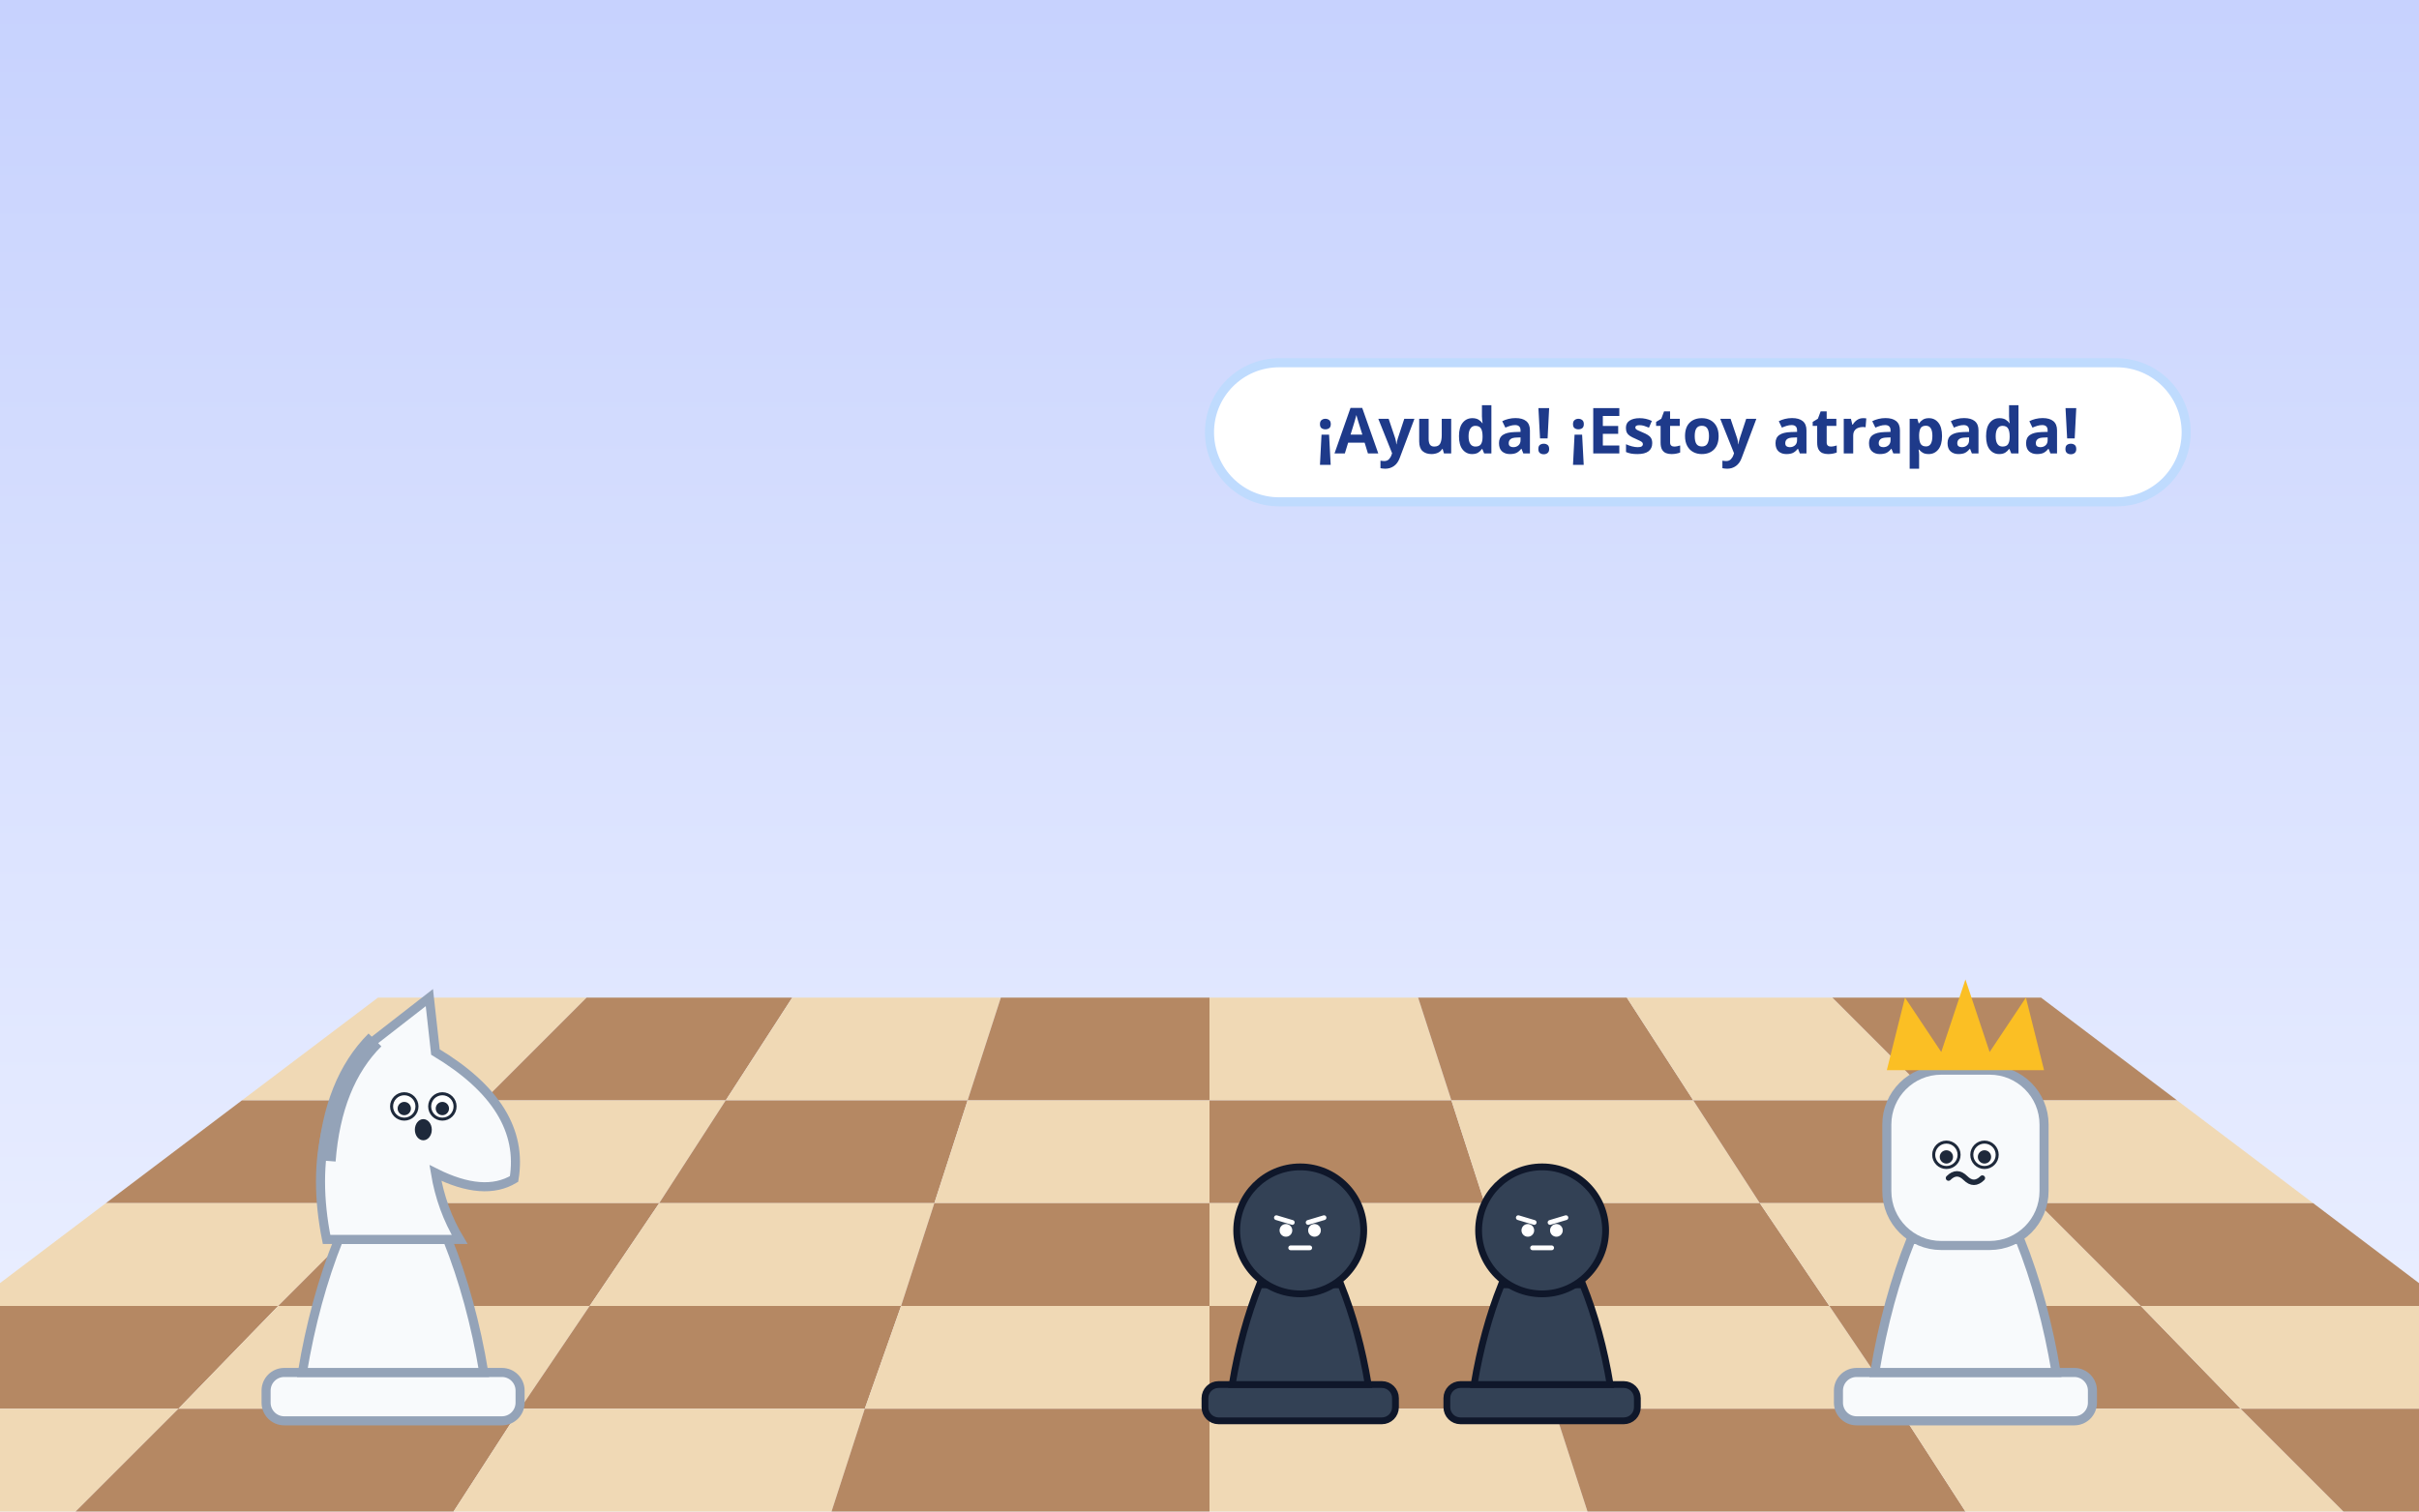
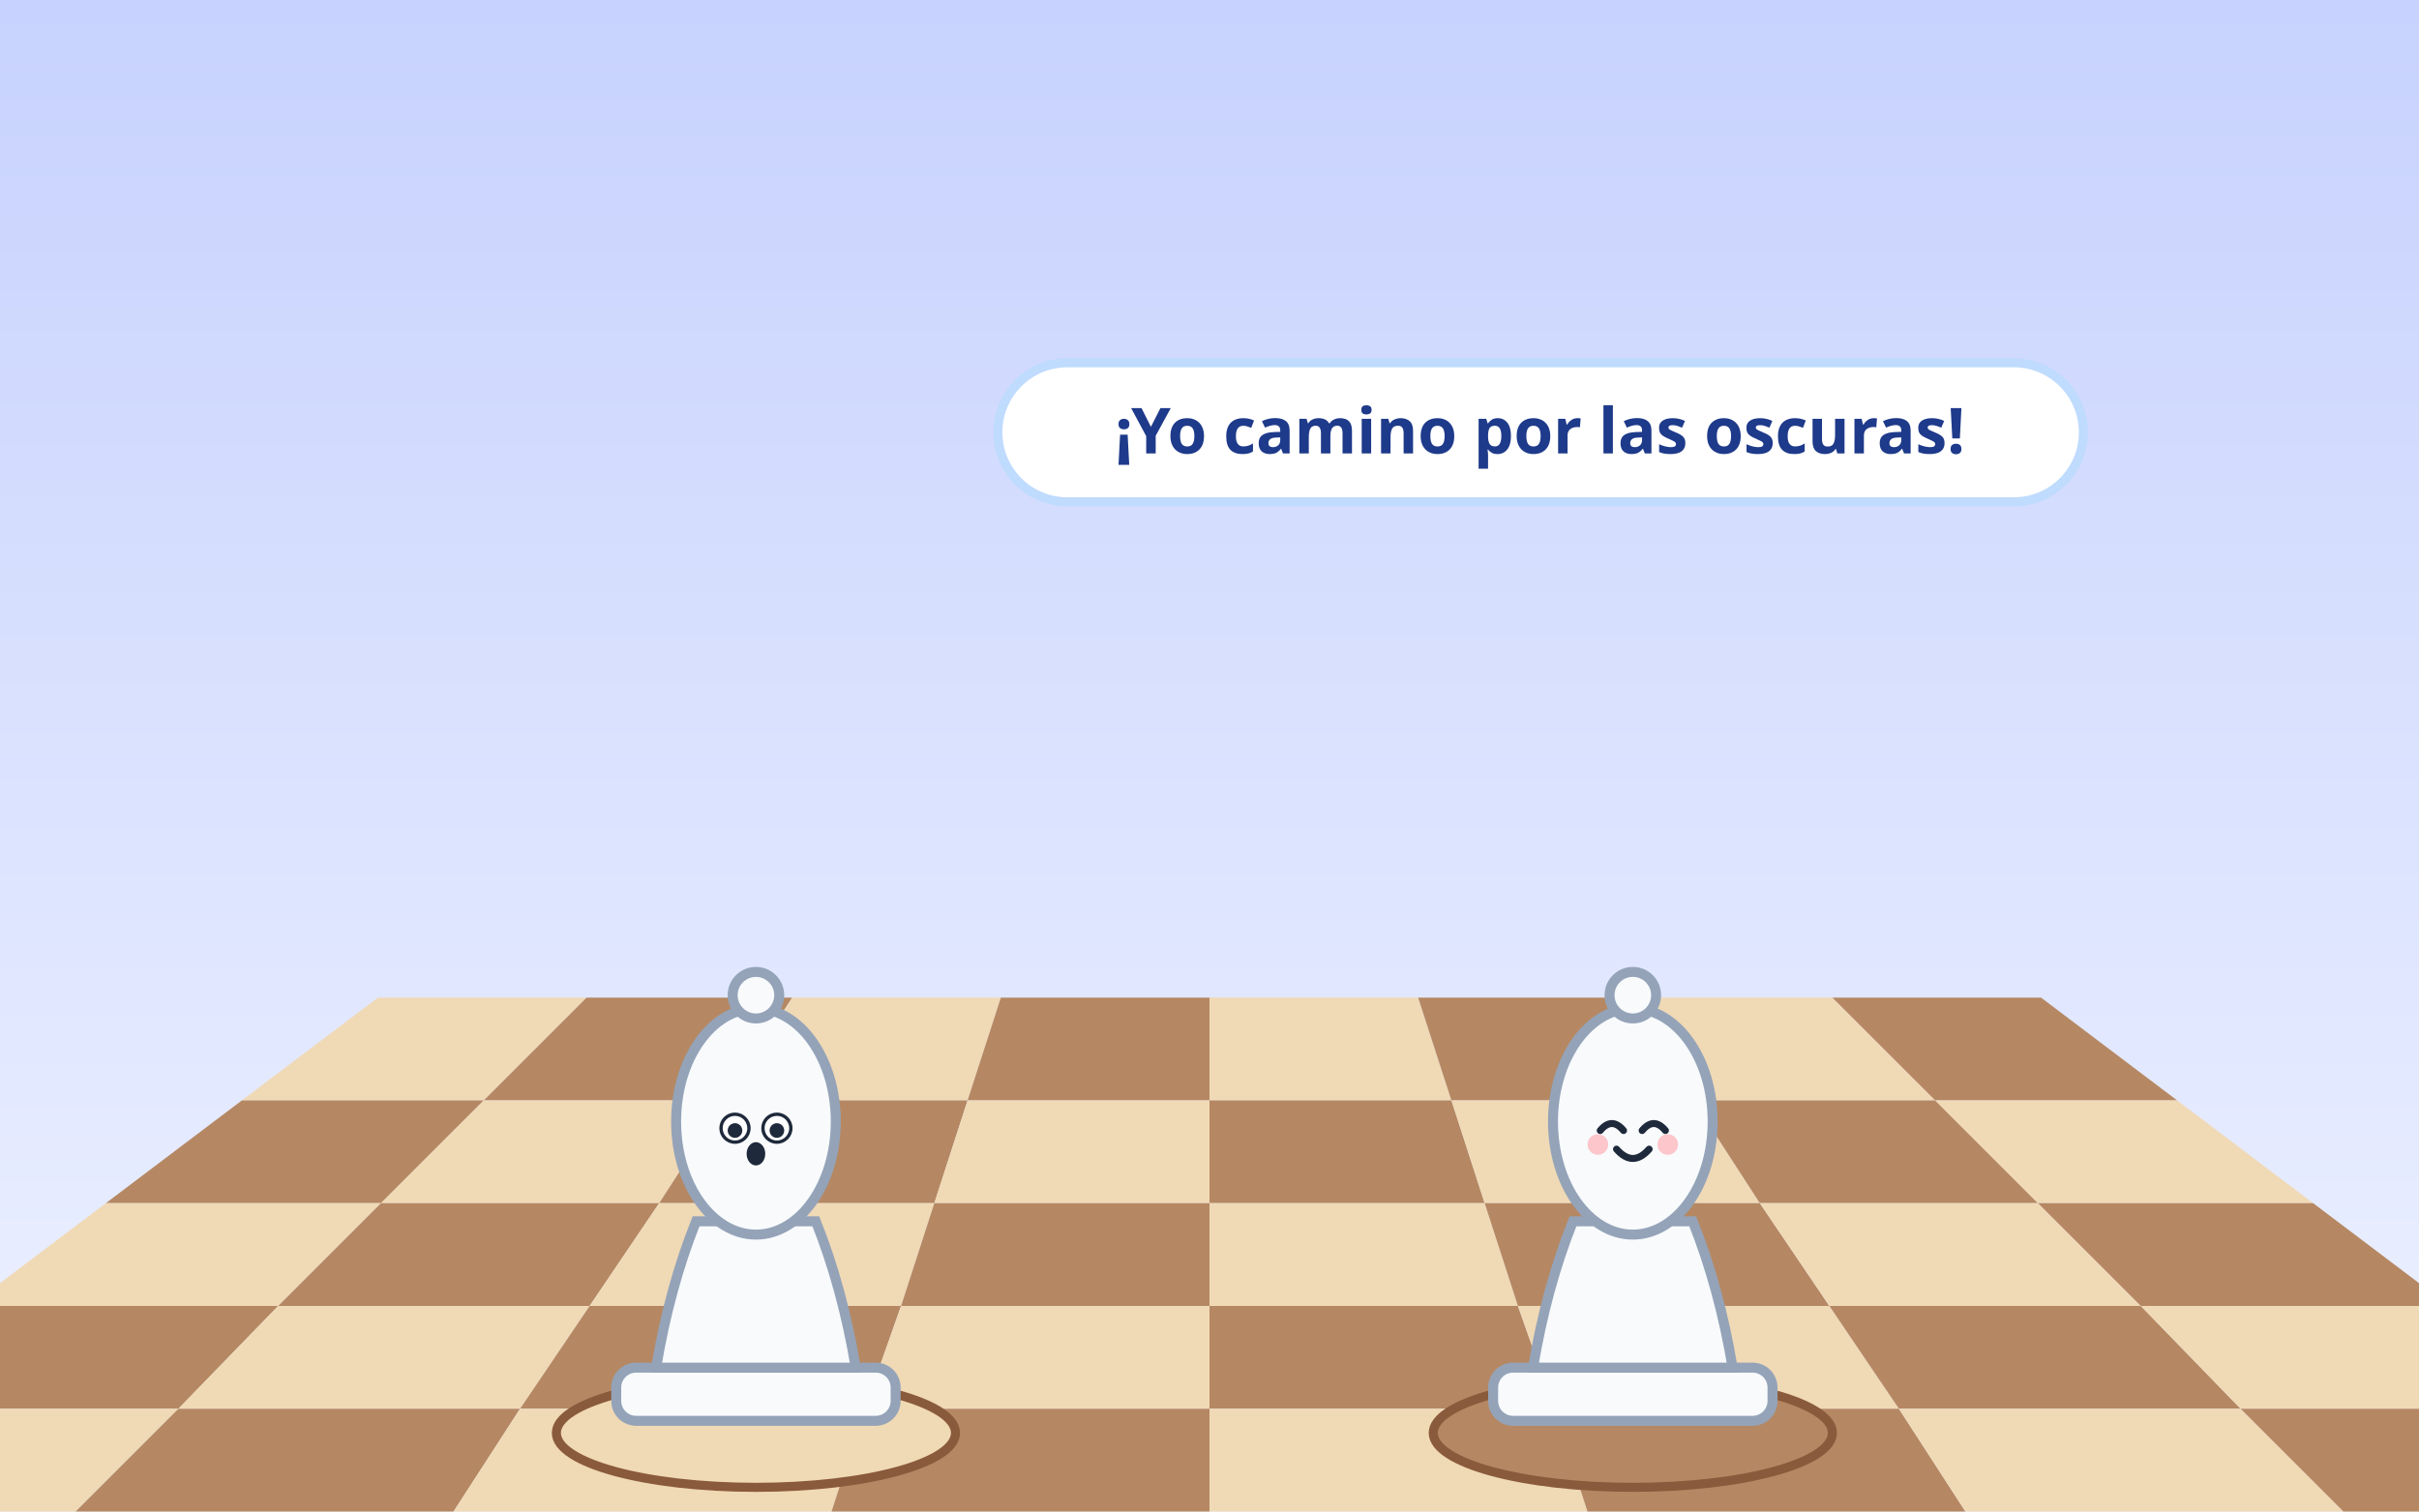
<svg xmlns="http://www.w3.org/2000/svg" viewBox="0 0 800 500" width="800" height="500" role="img">
  <defs>
    <linearGradient id="sky" x1="0" y1="0" x2="0" y2="1">
      <stop offset="0" stop-color="#c7d2fe" />
      <stop offset="1" stop-color="#eef2ff" />
    </linearGradient>
    <radialGradient id="glow" cx=".5" cy=".5" r=".5">
      <stop offset="0" stop-color="#fff59d" stop-opacity=".95" />
      <stop offset="1" stop-color="#fff59d" stop-opacity="0" />
    </radialGradient>
    <radialGradient id="water" cx=".5" cy=".4" r=".7">
      <stop offset="0" stop-color="#b9f3ff" />
      <stop offset="1" stop-color="#3fb6e8" />
    </radialGradient>
    <linearGradient id="riv" x1="0" y1="0" x2="0" y2="1">
      <stop offset="0" stop-color="#7fd3ff" />
      <stop offset="1" stop-color="#2f9be0" />
    </linearGradient>
    <radialGradient id="glass" cx=".4" cy=".35" r=".7">
      <stop offset="0" stop-color="#ffffff" stop-opacity=".9" />
      <stop offset="1" stop-color="#bfe9ff" stop-opacity=".35" />
    </radialGradient>
  </defs>
  <rect width="800" height="500" fill="url(#sky)" />
  <polygon points="125,330 194,330 160,364 80,364" fill="#f0d9b5" />
  <polygon points="194,330 262,330 240,364 160,364" fill="#b58863" />
  <polygon points="262,330 331,330 320,364 240,364" fill="#f0d9b5" />
  <polygon points="331,330 400,330 400,364 320,364" fill="#b58863" />
  <polygon points="400,330 469,330 480,364 400,364" fill="#f0d9b5" />
  <polygon points="469,330 538,330 560,364 480,364" fill="#b58863" />
  <polygon points="538,330 606,330 640,364 560,364" fill="#f0d9b5" />
  <polygon points="606,330 675,330 720,364 640,364" fill="#b58863" />
  <polygon points="80,364 160,364 126,398 35,398" fill="#b58863" />
  <polygon points="160,364 240,364 218,398 126,398" fill="#f0d9b5" />
  <polygon points="240,364 320,364 309,398 218,398" fill="#b58863" />
  <polygon points="320,364 400,364 400,398 309,398" fill="#f0d9b5" />
  <polygon points="400,364 480,364 491,398 400,398" fill="#b58863" />
  <polygon points="480,364 560,364 582,398 491,398" fill="#f0d9b5" />
  <polygon points="560,364 640,364 674,398 582,398" fill="#b58863" />
  <polygon points="640,364 720,364 765,398 674,398" fill="#f0d9b5" />
  <polygon points="35,398 126,398 92,432 -10,432" fill="#f0d9b5" />
  <polygon points="126,398 218,398 195,432 92,432" fill="#b58863" />
  <polygon points="218,398 309,398 298,432 195,432" fill="#f0d9b5" />
  <polygon points="309,398 400,398 400,432 298,432" fill="#b58863" />
  <polygon points="400,398 491,398 502,432 400,432" fill="#f0d9b5" />
  <polygon points="491,398 582,398 605,432 502,432" fill="#b58863" />
  <polygon points="582,398 674,398 708,432 605,432" fill="#f0d9b5" />
  <polygon points="674,398 765,398 810,432 708,432" fill="#b58863" />
  <polygon points="-10,432 92,432 59,466 -55,466" fill="#b58863" />
  <polygon points="92,432 195,432 172,466 59,466" fill="#f0d9b5" />
  <polygon points="195,432 298,432 286,466 172,466" fill="#b58863" />
  <polygon points="298,432 400,432 400,466 286,466" fill="#f0d9b5" />
  <polygon points="400,432 502,432 514,466 400,466" fill="#b58863" />
  <polygon points="502,432 605,432 628,466 514,466" fill="#f0d9b5" />
  <polygon points="605,432 708,432 741,466 628,466" fill="#b58863" />
  <polygon points="708,432 810,432 855,466 741,466" fill="#f0d9b5" />
  <polygon points="-55,466 59,466 25,500 -100,500" fill="#f0d9b5" />
  <polygon points="59,466 172,466 150,500 25,500" fill="#b58863" />
  <polygon points="172,466 286,466 275,500 150,500" fill="#f0d9b5" />
  <polygon points="286,466 400,466 400,500 275,500" fill="#b58863" />
  <polygon points="400,466 514,466 525,500 400,500" fill="#f0d9b5" />
  <polygon points="514,466 628,466 650,500 525,500" fill="#b58863" />
  <polygon points="628,466 741,466 775,500 650,500" fill="#f0d9b5" />
  <polygon points="741,466 855,466 900,500 775,500" fill="#b58863" />
-   <g transform="translate(650.0 470.0) scale(1.0 1.0)">
+   <ellipse cx="250" cy="474" rx="66" ry="18" fill="#f0d9b5" stroke="#8a5a3c" stroke-width="3" />
+   <g transform="translate(250.0 470.0) scale(1.1 1.1)">
    <rect x="-42" y="-16" width="84" height="16" rx="6" fill="#f8fafc" stroke="#94a3b8" stroke-width="3" />
    <path d="M-30 -16 Q-26 -40 -18 -60 L18 -60 Q26 -40 30 -16 Z" fill="#f8fafc" stroke="#94a3b8" stroke-width="3" />
-     <rect x="-26" y="-116" width="52" height="58" rx="18" fill="#f8fafc" stroke="#94a3b8" stroke-width="3" />
-     <path d="M-26 -116 L-20 -140 L-8 -122 L0 -146 L8 -122 L20 -140 L26 -116 Z" fill="#fbbf24" />
+     <ellipse cx="0" cy="-90" rx="24" ry="34" fill="#f8fafc" stroke="#94a3b8" stroke-width="3" />
+     <circle cx="0" cy="-128" r="7" fill="#f8fafc" stroke="#94a3b8" stroke-width="3" />
    <circle cx="-6.3" cy="-88.0" r="4.2" fill="#fff" stroke="#1e293b" stroke-width="1.0" />
    <circle cx="-6.3" cy="-87.3" r="2.2" fill="#1e293b" />
    <circle cx="6.3" cy="-88.0" r="4.2" fill="#fff" stroke="#1e293b" stroke-width="1.0" />
    <circle cx="6.3" cy="-87.3" r="2.2" fill="#1e293b" />
-     <path d="M-5.6 -80.3 q2.8 -2.8 5.6 0 q2.8 2.8 5.6 0" stroke="#1e293b" stroke-width="1.8" fill="none" stroke-linecap="round" />
+     <ellipse cx="0.0" cy="-80.3" rx="2.8" ry="3.5" fill="#1e293b" />
  </g>
-   <g transform="translate(430.0 470.0) scale(0.75 0.75)">
-     <rect x="-42" y="-16" width="84" height="16" rx="6" fill="#334155" stroke="#0f172a" stroke-width="3" />
-     <path d="M-30 -16 Q-26 -40 -18 -60 L18 -60 Q26 -40 30 -16 Z" fill="#334155" stroke="#0f172a" stroke-width="3" />
-     <circle cx="0" cy="-84" r="28" fill="#334155" stroke="#0f172a" stroke-width="3" />
-     <circle cx="-6.3" cy="-84.0" r="2.8" fill="#ffffff" />
-     <circle cx="-5.3" cy="-85.0" r="0.9" fill="#fff" />
-     <circle cx="6.3" cy="-84.0" r="2.8" fill="#ffffff" />
-     <circle cx="7.3" cy="-85.0" r="0.9" fill="#fff" />
-     <path d="M-10.5 -89.6 l7.0 2.1 M10.5 -89.6 l-7.0 2.1" stroke="#ffffff" stroke-width="2.1" stroke-linecap="round" />
-     <path d="M-4.2 -76.3 h8.4" stroke="#ffffff" stroke-width="2.1" stroke-linecap="round" />
-   </g>
-   <g transform="translate(510.0 470.0) scale(0.75 0.75)">
-     <rect x="-42" y="-16" width="84" height="16" rx="6" fill="#334155" stroke="#0f172a" stroke-width="3" />
-     <path d="M-30 -16 Q-26 -40 -18 -60 L18 -60 Q26 -40 30 -16 Z" fill="#334155" stroke="#0f172a" stroke-width="3" />
-     <circle cx="0" cy="-84" r="28" fill="#334155" stroke="#0f172a" stroke-width="3" />
-     <circle cx="-6.3" cy="-84.0" r="2.8" fill="#ffffff" />
-     <circle cx="-5.3" cy="-85.0" r="0.9" fill="#fff" />
-     <circle cx="6.3" cy="-84.0" r="2.8" fill="#ffffff" />
-     <circle cx="7.3" cy="-85.0" r="0.9" fill="#fff" />
-     <path d="M-10.5 -89.6 l7.0 2.1 M10.5 -89.6 l-7.0 2.1" stroke="#ffffff" stroke-width="2.1" stroke-linecap="round" />
-     <path d="M-4.2 -76.3 h8.4" stroke="#ffffff" stroke-width="2.1" stroke-linecap="round" />
-   </g>
-   <g transform="translate(130.0 470.0) scale(1.0 1.0)">
+   <ellipse cx="540" cy="474" rx="66" ry="18" fill="#b58863" stroke="#8a5a3c" stroke-width="3" />
+   <g transform="translate(540.0 470.0) scale(-1.1 1.1)">
    <rect x="-42" y="-16" width="84" height="16" rx="6" fill="#f8fafc" stroke="#94a3b8" stroke-width="3" />
    <path d="M-30 -16 Q-26 -40 -18 -60 L18 -60 Q26 -40 30 -16 Z" fill="#f8fafc" stroke="#94a3b8" stroke-width="3" />
-     <path d="M-22 -60 Q-30 -100 -6 -126 L12 -140 L14 -122 Q44 -104 40 -80 Q30 -74 14 -82 Q16 -70 22 -60 Z" fill="#f8fafc" stroke="#94a3b8" stroke-width="3" />
-     <path d="M-6 -126 Q-20 -112 -22 -86" stroke="#94a3b8" stroke-width="6" fill="none" />
-     <circle cx="3.7" cy="-104.0" r="4.2" fill="#fff" stroke="#1e293b" stroke-width="1.0" />
-     <circle cx="3.7" cy="-103.3" r="2.2" fill="#1e293b" />
-     <circle cx="16.3" cy="-104.0" r="4.2" fill="#fff" stroke="#1e293b" stroke-width="1.0" />
-     <circle cx="16.3" cy="-103.3" r="2.2" fill="#1e293b" />
-     <ellipse cx="10.0" cy="-96.3" rx="2.8" ry="3.5" fill="#1e293b" />
+     <ellipse cx="0" cy="-90" rx="24" ry="34" fill="#f8fafc" stroke="#94a3b8" stroke-width="3" />
+     <circle cx="0" cy="-128" r="7" fill="#f8fafc" stroke="#94a3b8" stroke-width="3" />
+     <path d="M-9.8 -87.3 q3.5 -4.2 7.0 0" stroke="#1e293b" stroke-width="2.1" fill="none" stroke-linecap="round" />
+     <path d="M2.8 -87.3 q3.5 -4.2 7.0 0" stroke="#1e293b" stroke-width="2.1" fill="none" stroke-linecap="round" />
+     <path d="M-4.9 -81.7 q4.9 5.6 9.8 0" stroke="#1e293b" stroke-width="2.1" fill="none" stroke-linecap="round" />
+     <circle cx="-10.5" cy="-83.1" r="3.1" fill="#ff9aa2" opacity=".55" />
+     <circle cx="10.5" cy="-83.1" r="3.1" fill="#ff9aa2" opacity=".55" />
  </g>
  <g>
-     <rect x="400" y="120" width="323" height="46" rx="23" fill="#ffffff" stroke="#bfdbfe" stroke-width="3" />
-     <text x="561.6" y="150" text-anchor="middle" font-family="Comic Neue, Comic Sans MS, sans-serif" font-size="21" font-weight="700" fill="#1e3a8a">¡Ayuda! ¡Estoy atrapada!</text>
+     <rect x="330" y="120" width="359" height="46" rx="23" fill="#ffffff" stroke="#bfdbfe" stroke-width="3" />
+     <text x="509.3" y="150" text-anchor="middle" font-family="Comic Neue, Comic Sans MS, sans-serif" font-size="21" font-weight="700" fill="#1e3a8a">¡Yo camino por las oscuras!</text>
  </g>
</svg>
